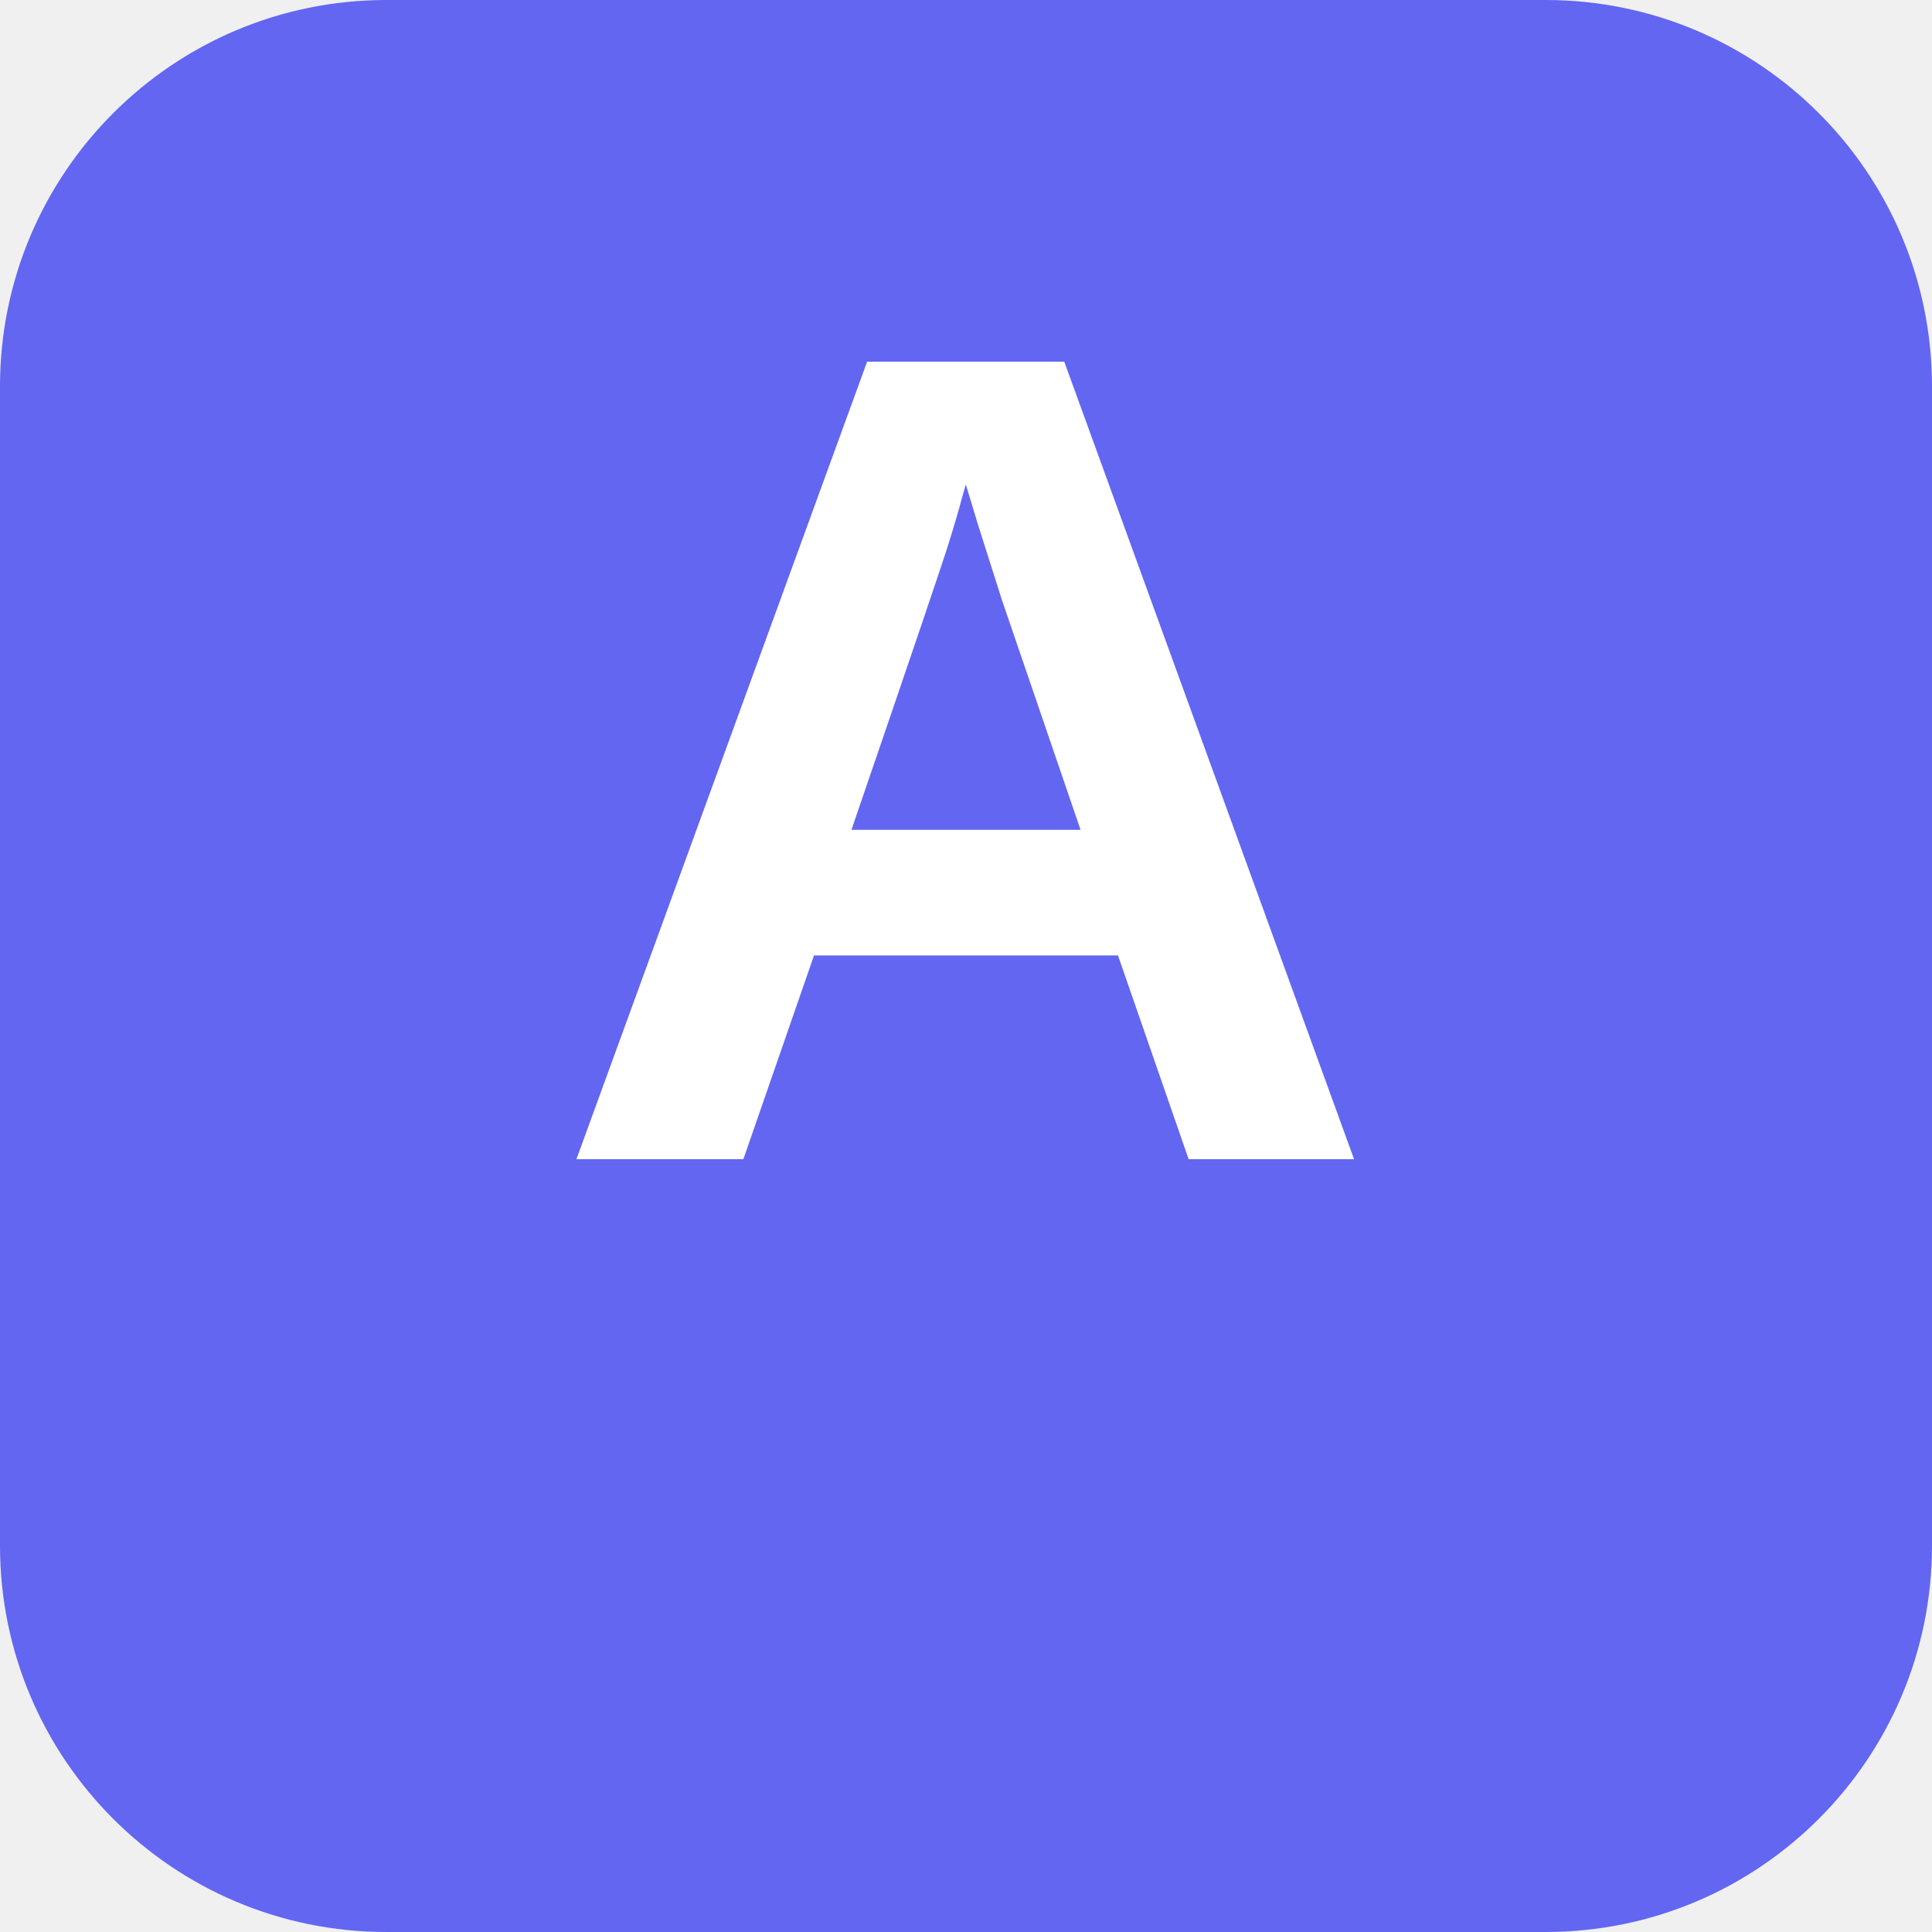
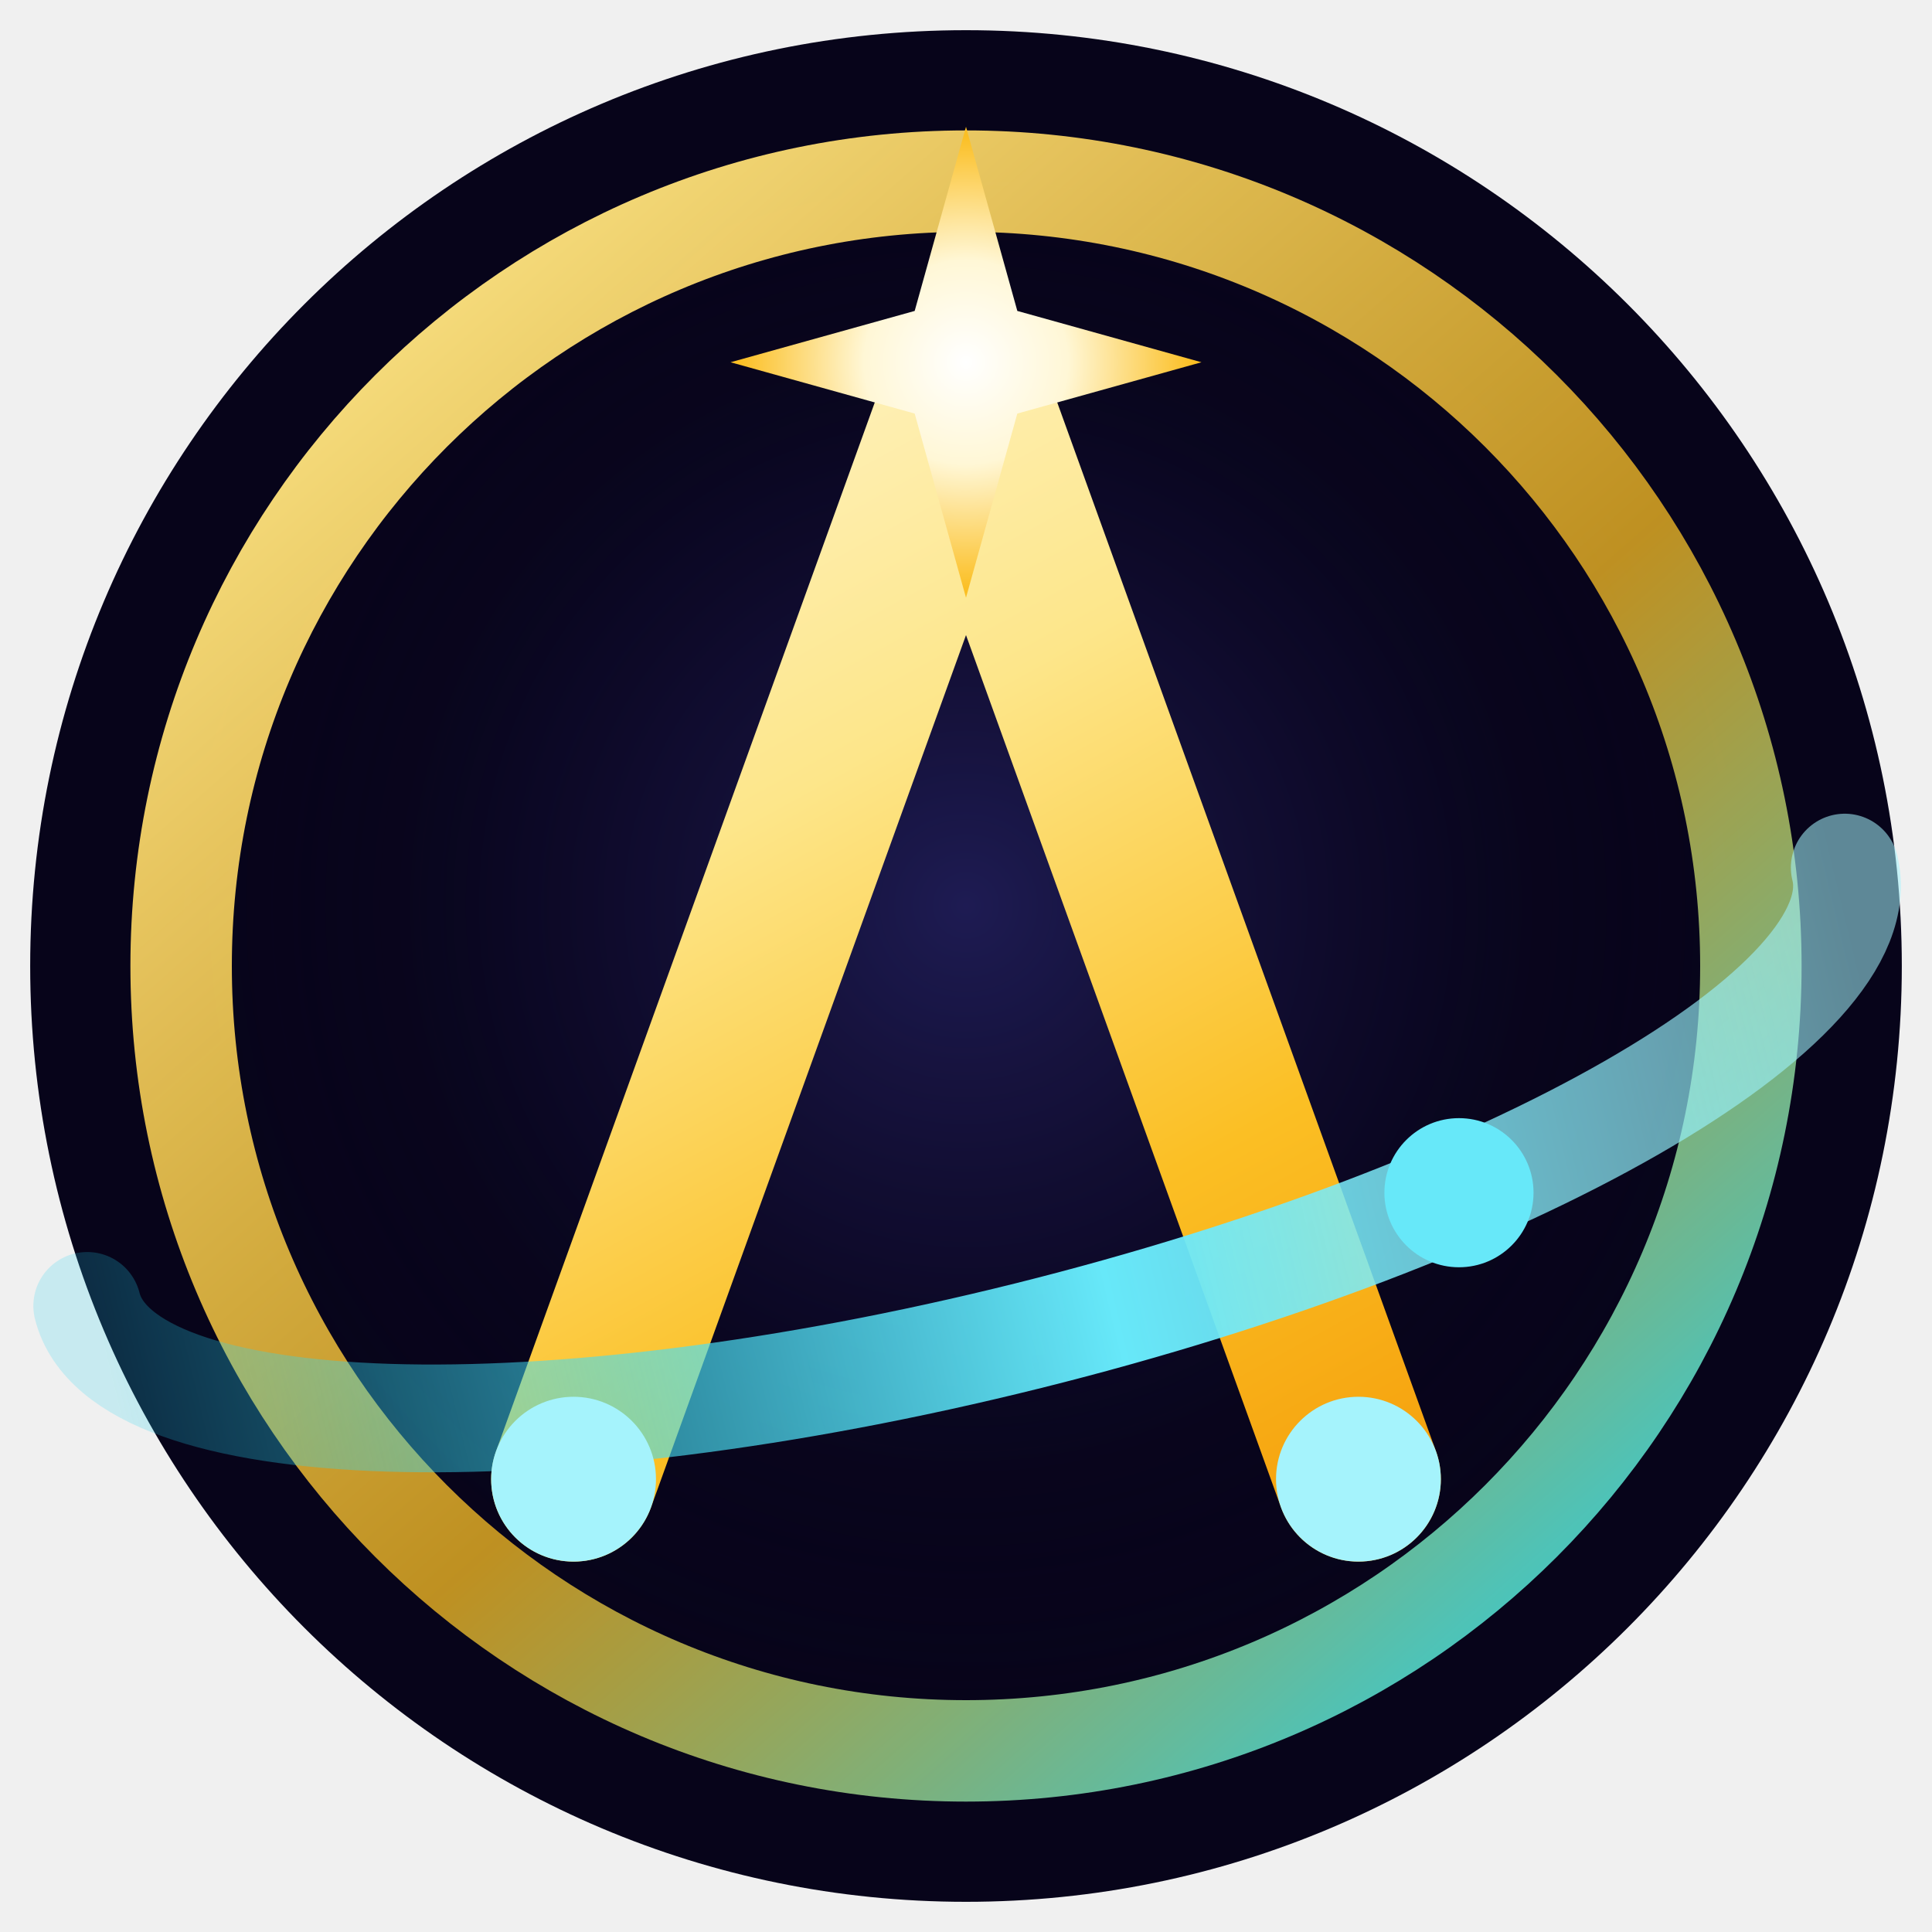
- <svg xmlns="http://www.w3.org/2000/svg" viewBox="0 0 100 100">
-   <rect width="100" height="100" rx="20" fill="#6366f1" />
-   <text x="50%" y="60%" text-anchor="middle" font-size="60" fill="white" font-family="Arial" font-weight="bold">A</text>
+ <svg xmlns="http://www.w3.org/2000/svg" viewBox="0 0 64 64" width="64" height="64" role="img" aria-label="Atlas Asistan">
+   <circle cx="32" cy="32" r="31" fill="#07041a" />
+   <defs>
+     <linearGradient id="af-gold" x1="20" y1="8" x2="44" y2="52" gradientUnits="userSpaceOnUse">
+       <stop offset="0" stop-color="#fff7d6" />
+       <stop offset=".38" stop-color="#fde68a" />
+       <stop offset=".72" stop-color="#fbbf24" />
+       <stop offset="1" stop-color="#f59e0b" />
+     </linearGradient>
+     <linearGradient id="af-sphere" x1="10" y1="8" x2="54" y2="58" gradientUnits="userSpaceOnUse">
+       <stop offset="0" stop-color="#fde68a" />
+       <stop offset=".55" stop-color="#fbbf24" stop-opacity=".75" />
+       <stop offset="1" stop-color="#22d3ee" />
+     </linearGradient>
+     <linearGradient id="af-orbit" x1="3" y1="43" x2="61" y2="29" gradientUnits="userSpaceOnUse">
+       <stop offset="0" stop-color="#22d3ee" stop-opacity=".2" />
+       <stop offset=".55" stop-color="#67e8f9" />
+       <stop offset="1" stop-color="#a5f3fc" stop-opacity=".55" />
+     </linearGradient>
+     <radialGradient id="af-core" cx="32" cy="30" r="27" gradientUnits="userSpaceOnUse">
+       <stop offset="0" stop-color="#312e81" stop-opacity=".55" />
+       <stop offset=".7" stop-color="#0b0620" stop-opacity=".35" />
+       <stop offset="1" stop-color="#0b0620" stop-opacity="0" />
+     </radialGradient>
+     <radialGradient id="af-starfill" cx="32" cy="12" r="7.5" gradientUnits="userSpaceOnUse">
+       <stop offset="0" stop-color="#ffffff" />
+       <stop offset=".45" stop-color="#fff7d6" />
+       <stop offset="1" stop-color="#fbbf24" />
+     </radialGradient>
+   </defs>
+   <circle cx="32" cy="32" r="26" fill="url(#af-core)" />
+   <circle cx="32" cy="32" r="26" fill="none" stroke="url(#af-sphere)" stroke-width="3.36" />
+   <path d="M32 13 L19 49 M32 13 L45 49" fill="none" stroke="url(#af-gold)" stroke-width="5.46" stroke-linecap="round" />
+   <path d="M61.11 28.74 A30 8.5 -14 0 1 2.89 43.26" fill="none" stroke="url(#af-orbit)" stroke-width="3.57" stroke-linecap="round" />
+   <circle cx="19" cy="49" r="2.73" fill="#a5f3fc" />
+   <circle cx="45" cy="49" r="2.73" fill="#a5f3fc" />
+   <circle class="af-sat" cx="48.33" cy="39.51" r="2.47" fill="#67e8f9" />
+   <path class="af-star" d="M32 4.2 L33.7 10.3 L39.8 12 L33.7 13.7 L32 19.8 L30.3 13.7 L24.2 12 L30.3 10.3 Z" fill="url(#af-starfill)" />
</svg>
